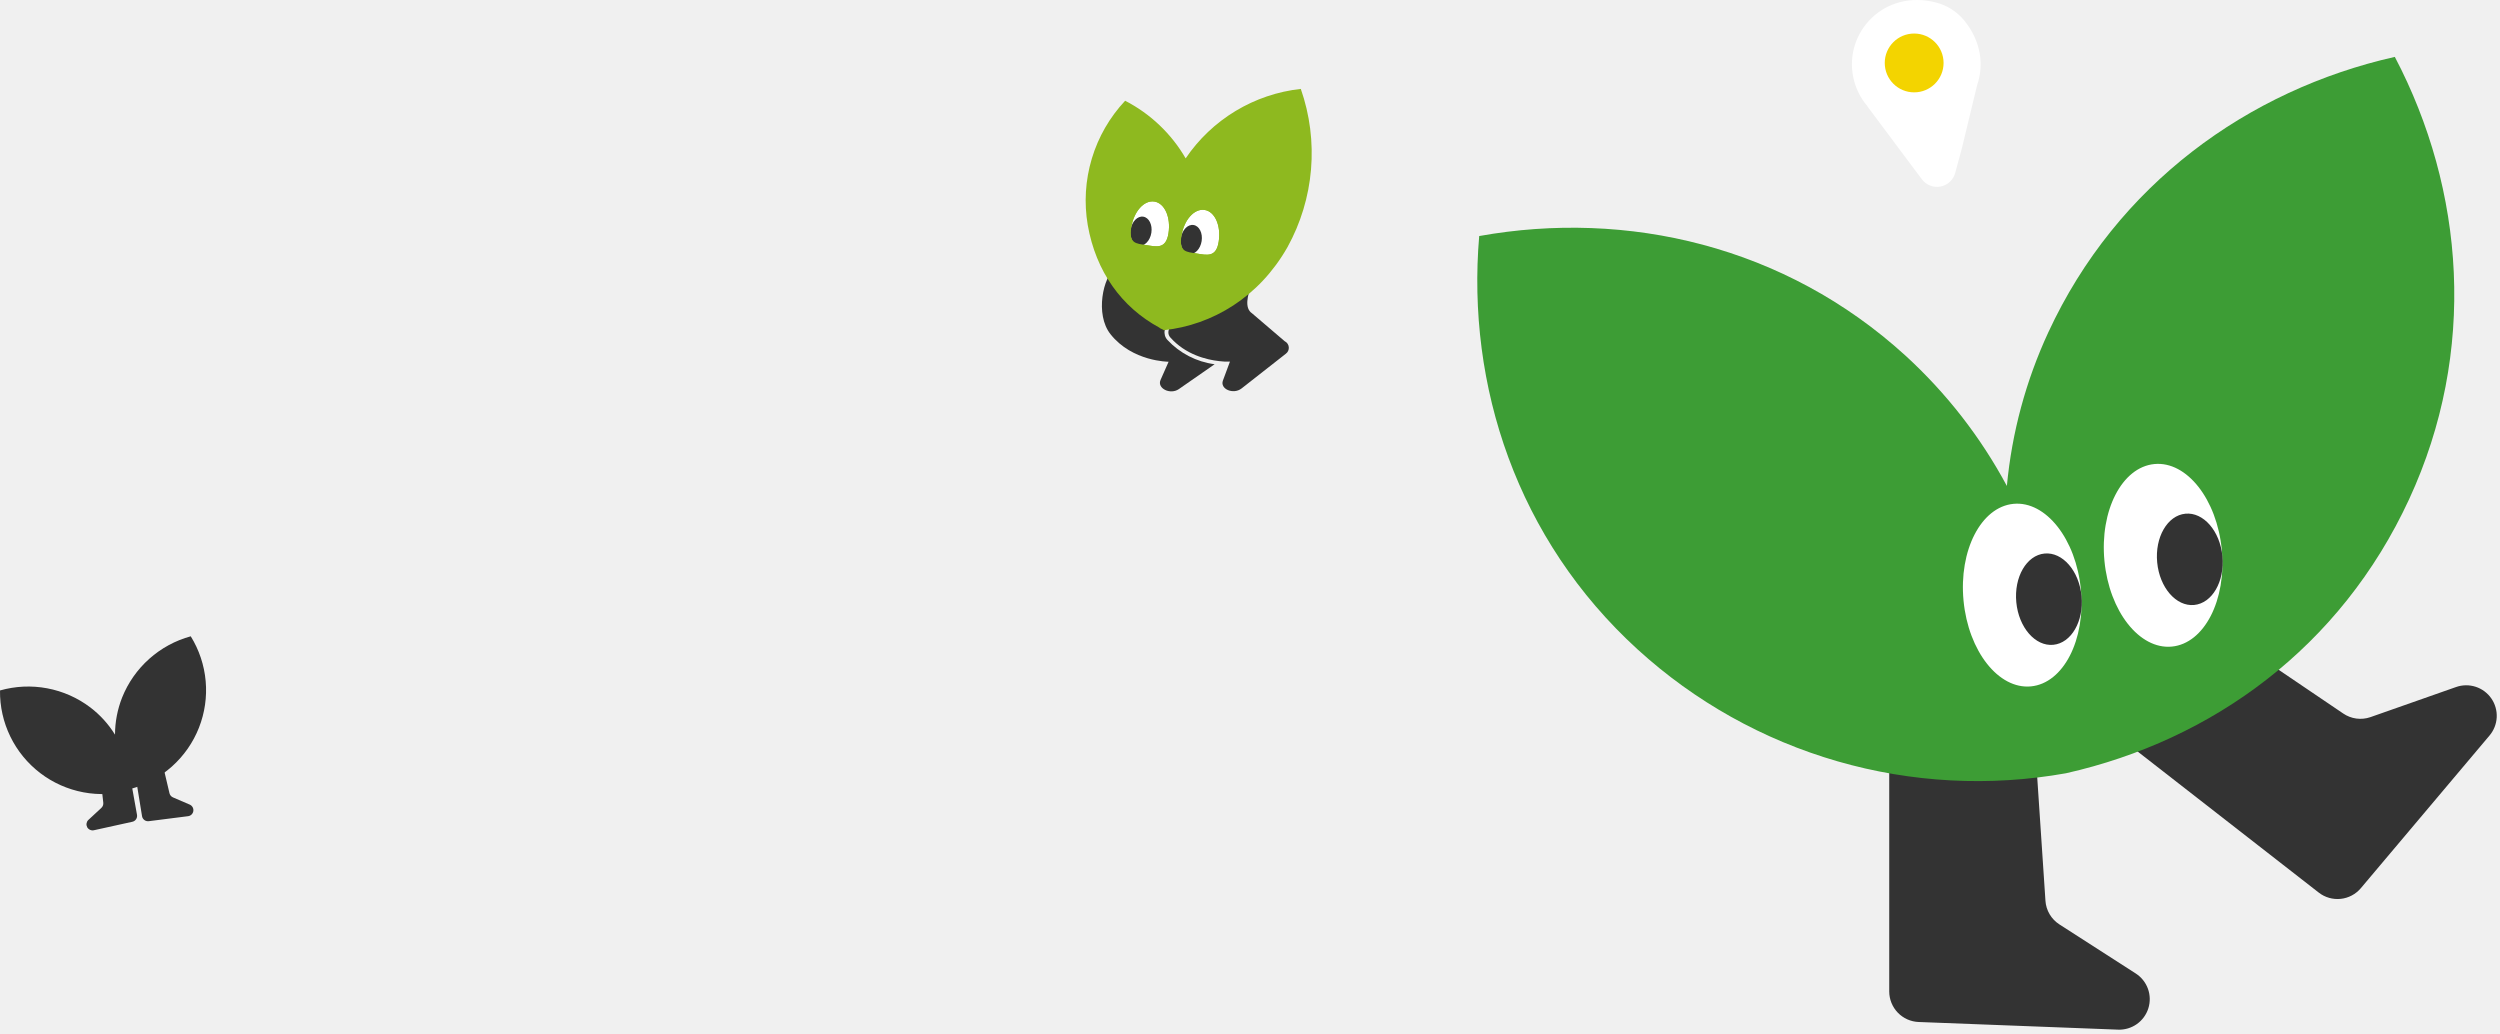
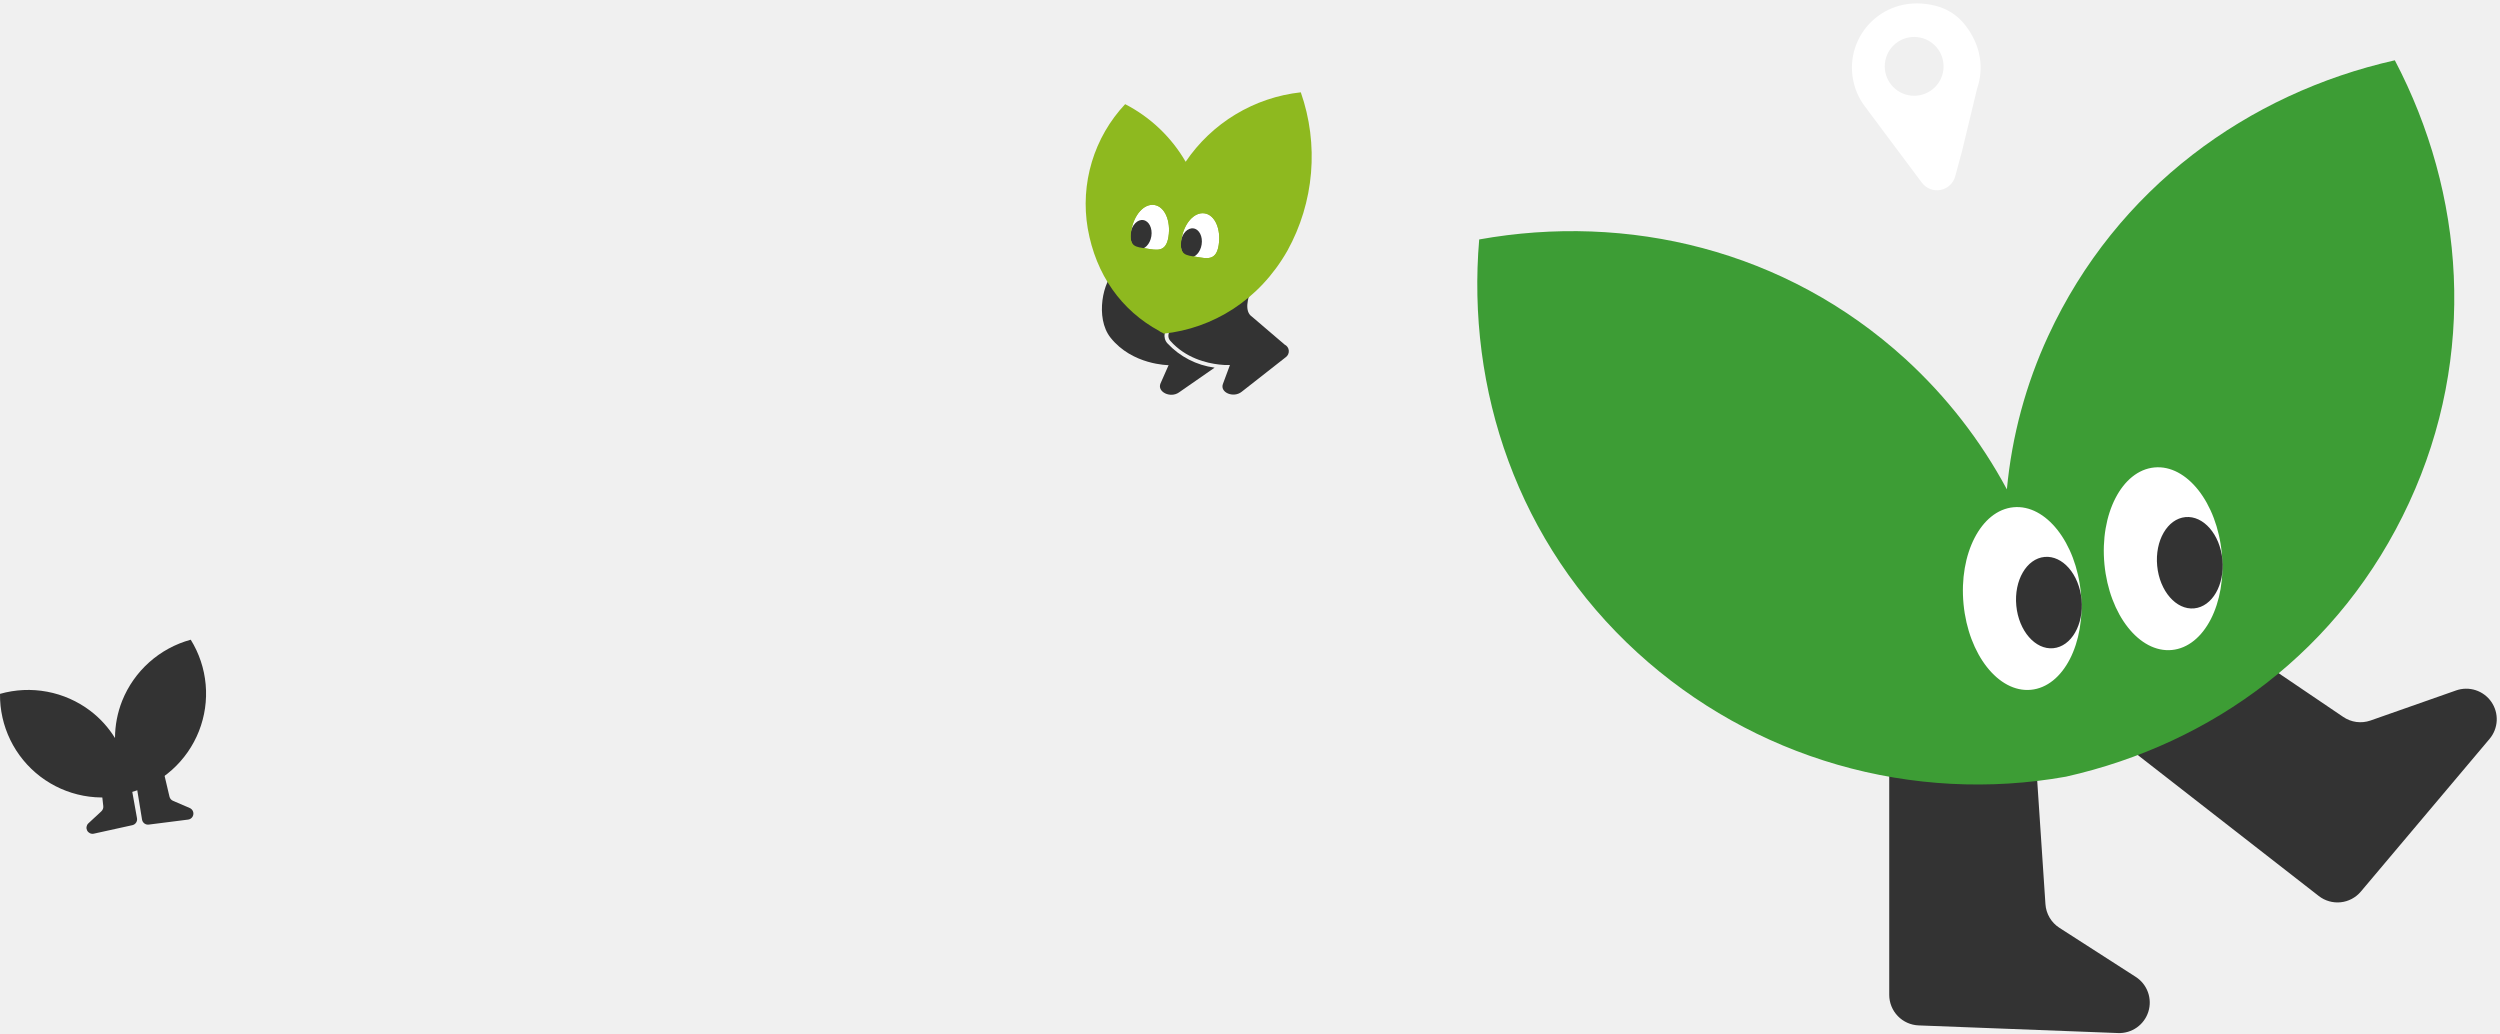
<svg xmlns="http://www.w3.org/2000/svg" width="680" height="281" viewBox="0 0 680 281" fill="none">
-   <path d="M51.882 173.073C47.698 174.217 43.835 176.314 40.597 179.201C37.36 182.088 34.835 185.687 33.222 189.713C31.948 192.932 31.289 196.362 31.282 199.823C29.517 196.967 27.243 194.459 24.572 192.423C21.115 189.802 17.096 188.021 12.832 187.219C8.568 186.417 4.176 186.617 0.002 187.803C-0.053 192.145 0.908 196.439 2.809 200.342C4.71 204.245 7.498 207.65 10.949 210.283C14.401 212.917 18.421 214.706 22.688 215.508C26.954 216.311 31.35 216.103 35.522 214.903C35.522 214.803 35.522 214.693 35.522 214.593C39.704 213.456 43.562 211.357 46.79 208.465C50.018 205.574 52.526 201.968 54.115 197.936C55.703 193.904 56.329 189.557 55.941 185.24C55.554 180.924 54.164 176.758 51.882 173.073Z" fill="#333333" />
-   <path d="M35.063 209.343L37.263 221.623C37.34 222.043 37.25 222.476 37.013 222.831C36.776 223.186 36.41 223.434 35.993 223.523L25.463 225.843C25.119 225.905 24.765 225.857 24.451 225.705C24.137 225.553 23.879 225.305 23.714 224.997C23.55 224.689 23.487 224.337 23.535 223.992C23.584 223.646 23.74 223.324 23.983 223.073L27.583 219.733C27.77 219.555 27.914 219.336 28.003 219.093C28.091 218.85 28.122 218.59 28.093 218.333L27.193 210.263C27.168 210.045 27.187 209.823 27.25 209.612C27.312 209.401 27.417 209.205 27.557 209.035C27.697 208.865 27.869 208.725 28.064 208.624C28.26 208.522 28.473 208.461 28.693 208.443L33.293 208.043C33.696 208.005 34.099 208.116 34.425 208.356C34.752 208.596 34.979 208.947 35.063 209.343Z" fill="#333333" />
-   <path d="M36.632 209.683L38.632 221.993C38.699 222.415 38.927 222.794 39.269 223.05C39.611 223.306 40.038 223.418 40.462 223.363L51.162 222.003C51.52 221.958 51.854 221.796 52.112 221.542C52.369 221.289 52.536 220.958 52.587 220.6C52.639 220.242 52.571 219.877 52.395 219.562C52.218 219.246 51.943 218.997 51.612 218.853L47.102 216.913C46.856 216.817 46.637 216.663 46.463 216.465C46.289 216.267 46.165 216.029 46.102 215.773L44.242 207.873C44.191 207.661 44.1 207.462 43.972 207.286C43.843 207.109 43.682 206.96 43.496 206.847C43.31 206.733 43.103 206.658 42.888 206.625C42.673 206.591 42.453 206.601 42.242 206.653L37.762 207.823C37.379 207.942 37.052 208.196 36.844 208.539C36.636 208.882 36.56 209.289 36.632 209.683Z" fill="#333333" />
-   <path d="M513.871 206.873V269.683C513.875 271.832 514.709 273.896 516.201 275.443C517.692 276.991 519.724 277.901 521.871 277.983L576.121 280.063C577.939 280.132 579.729 279.601 581.216 278.553C582.702 277.505 583.804 275.998 584.35 274.263C584.897 272.528 584.858 270.661 584.24 268.951C583.623 267.24 582.46 265.779 580.931 264.793L560.151 251.433C559.061 250.733 558.15 249.786 557.492 248.669C556.833 247.552 556.446 246.297 556.361 245.003L553.641 204.213C553.567 203.112 553.274 202.037 552.779 201.051C552.284 200.065 551.598 199.187 550.76 198.469C549.922 197.751 548.949 197.207 547.898 196.87C546.848 196.532 545.74 196.408 544.641 196.503L521.471 198.613C519.4 198.789 517.47 199.734 516.063 201.264C514.656 202.793 513.874 204.795 513.871 206.873Z" fill="#333333" />
-   <path d="M581.14 204.183L630.7 242.783C632.393 244.103 634.532 244.715 636.667 244.491C638.802 244.267 640.767 243.225 642.15 241.583L677.15 200.063C678.329 198.672 679.016 196.93 679.106 195.109C679.197 193.287 678.684 191.486 677.648 189.985C676.613 188.484 675.111 187.366 673.376 186.803C671.641 186.241 669.769 186.265 668.05 186.873L644.75 195.063C643.522 195.488 642.213 195.619 640.926 195.445C639.639 195.271 638.411 194.798 637.34 194.063L603.5 171.153C602.583 170.532 601.552 170.1 600.467 169.883C599.381 169.666 598.263 169.669 597.178 169.891C596.094 170.113 595.064 170.549 594.151 171.175C593.238 171.8 592.458 172.602 591.86 173.533L579.28 193.153C578.159 194.893 577.729 196.988 578.073 199.029C578.417 201.069 579.511 202.908 581.14 204.183Z" fill="#333333" />
-   <path d="M651.392 15.473C611.502 24.473 575.752 50.173 557.132 90.413C551.028 103.594 547.22 117.721 545.871 132.183C538.743 118.89 529.415 106.901 518.282 96.723C485.522 66.853 442.572 56.983 402.342 64.203C398.872 104.923 412.672 146.773 445.432 176.643C460.972 190.818 479.564 201.227 499.77 207.067C519.977 212.908 541.256 214.022 561.962 210.323C601.852 201.323 636.642 176.063 655.262 135.833C673.882 95.603 670.382 51.673 651.392 15.473Z" fill="#3D9D35" />
-   <path d="M552.419 186.697C561.232 185.853 567.311 174.054 565.998 160.342C564.685 146.631 556.477 136.2 547.664 137.044C538.851 137.888 532.771 149.687 534.084 163.399C535.397 177.11 543.606 187.541 552.419 186.697Z" fill="white" />
-   <path d="M558.493 175.387C563.391 174.918 566.83 168.98 566.174 162.124C565.517 155.269 561.014 150.091 556.116 150.56C551.217 151.029 547.778 156.967 548.435 163.823C549.091 170.678 553.594 175.856 558.493 175.387Z" fill="#333333" />
-   <path d="M590.743 175.872C599.556 175.028 605.636 163.229 604.323 149.518C603.01 135.807 594.801 125.376 585.988 126.22C577.175 127.063 571.096 138.863 572.409 152.574C573.722 166.285 581.93 176.716 590.743 175.872Z" fill="white" />
-   <path d="M596.813 164.552C601.712 164.083 605.15 158.145 604.494 151.29C603.837 144.434 599.334 139.257 594.436 139.726C589.537 140.195 586.099 146.133 586.755 152.988C587.412 159.844 591.915 165.021 596.813 164.552Z" fill="#333333" />
-   <path d="M330.379 99.073L320.649 105.833C318.329 107.443 314.709 105.663 315.649 103.393L317.859 98.393C317.859 98.393 307.979 98.393 302.049 90.893C297.769 85.473 300.119 75.243 303.229 73.083C304.369 72.293 308.729 77.883 309.899 78.643L320.019 85.223C318.209 86.873 317.019 88.433 316.799 89.853C316.709 90.316 316.729 90.793 316.857 91.247C316.986 91.7 317.22 92.117 317.539 92.463C320.923 96.09 325.462 98.427 330.379 99.073Z" fill="#333333" />
-   <path d="M349.713 96.243L337.713 105.653C335.493 107.403 331.773 105.833 332.633 103.513L334.543 98.363C333.557 98.396 332.571 98.349 331.593 98.223C328.183 97.843 322.503 96.483 318.333 91.793C316.973 90.263 318.333 88.113 320.933 85.793C327.163 80.243 340.683 73.693 342.783 72.043C343.863 71.193 336.373 82.433 340.533 85.203L349.423 92.803C349.738 92.954 350.008 93.184 350.206 93.471C350.405 93.758 350.525 94.092 350.554 94.44C350.583 94.788 350.521 95.138 350.374 95.454C350.226 95.77 349.998 96.042 349.713 96.243Z" fill="#333333" />
-   <path d="M350.179 67.253C342.489 80.783 329.849 88.393 316.549 89.823C316.479 89.643 315.429 89.323 315.379 89.133C305.019 83.543 298.079 73.813 295.869 61.233C294.835 55.192 295.215 48.993 296.98 43.123C298.744 37.254 301.845 31.873 306.039 27.403C312.912 30.944 318.625 36.383 322.499 43.073C326.038 37.842 330.672 33.443 336.08 30.181C341.488 26.919 347.541 24.873 353.819 24.183C356.278 31.214 357.224 38.685 356.597 46.107C355.97 53.529 353.783 60.735 350.179 67.253Z" fill="#8EB91F" />
-   <mask id="mask0_937_34000" style="mask-type:luminance" maskUnits="userSpaceOnUse" x="321" y="57" width="11" height="13">
-     <path d="M321.35 64.183C320.67 68.533 322.63 68.503 325.43 68.943C328.23 69.383 330.8 70.113 331.48 65.763C332.16 61.413 330.48 57.533 327.65 57.103C324.82 56.673 322.03 59.833 321.35 64.183Z" fill="white" />
+   <path d="M51.882 174C47.698 175.143 43.835 177.241 40.597 180.128C37.36 183.015 34.835 186.613 33.222 190.64C31.948 193.859 31.289 197.288 31.282 200.75C29.517 197.894 27.243 195.385 24.572 193.35C21.115 190.729 17.096 188.947 12.832 188.146C8.568 187.344 4.176 187.544 0.002 188.73C-0.053 193.071 0.908 197.365 2.809 201.269C4.71 205.172 7.498 208.576 10.949 211.21C14.401 213.843 18.421 215.633 22.688 216.435C26.954 217.237 31.35 217.03 35.522 215.83C35.522 215.73 35.522 215.62 35.522 215.52C39.704 214.382 43.562 212.284 46.79 209.392C50.018 206.5 52.526 202.895 54.115 198.863C55.703 194.831 56.329 190.483 55.941 186.167C55.554 181.851 54.164 177.685 51.882 174Z" fill="#333333" />
+   <path d="M35.063 210.27L37.263 222.55C37.34 222.97 37.25 223.403 37.013 223.758C36.776 224.112 36.41 224.361 35.993 224.45L25.463 226.77C25.119 226.832 24.765 226.784 24.451 226.631C24.137 226.479 23.879 226.232 23.714 225.924C23.55 225.616 23.487 225.264 23.535 224.918C23.584 224.573 23.74 224.251 23.983 224L27.583 220.66C27.77 220.482 27.914 220.263 28.003 220.02C28.091 219.777 28.122 219.517 28.093 219.26L27.193 211.19C27.168 210.971 27.187 210.75 27.25 210.539C27.312 210.328 27.417 210.132 27.557 209.962C27.697 209.792 27.869 209.652 28.064 209.55C28.26 209.449 28.473 209.387 28.693 209.37L33.293 208.97C33.696 208.932 34.099 209.043 34.425 209.283C34.752 209.523 34.979 209.874 35.063 210.27Z" fill="#333333" />
+   <path d="M36.632 210.61L38.632 222.92C38.699 223.342 38.927 223.721 39.269 223.976C39.611 224.232 40.038 224.345 40.462 224.29L51.162 222.93C51.52 222.884 51.854 222.722 52.112 222.469C52.369 222.215 52.536 221.884 52.587 221.526C52.639 221.169 52.571 220.804 52.395 220.489C52.218 220.173 51.943 219.924 51.612 219.78L47.102 217.84C46.856 217.744 46.637 217.59 46.463 217.392C46.289 217.193 46.165 216.956 46.102 216.7L44.242 208.8C44.191 208.588 44.1 208.388 43.972 208.212C43.843 208.036 43.682 207.887 43.496 207.773C43.31 207.66 43.103 207.585 42.888 207.551C42.673 207.518 42.453 207.528 42.242 207.58L37.762 208.75C37.379 208.868 37.052 209.123 36.844 209.466C36.636 209.808 36.56 210.215 36.632 210.61Z" fill="#333333" />
+   <path d="M513.871 207.8V270.61C513.875 272.759 514.709 274.823 516.201 276.37C517.692 277.917 519.724 278.827 521.871 278.91L576.121 280.99C577.939 281.058 579.729 280.528 581.216 279.48C582.702 278.432 583.804 276.925 584.35 275.19C584.897 273.455 584.858 271.588 584.24 269.877C583.623 268.166 582.46 266.706 580.931 265.72L560.151 252.36C559.061 251.659 558.15 250.712 557.492 249.596C556.833 248.479 556.446 247.223 556.361 245.93L553.641 205.14C553.567 204.039 553.274 202.964 552.779 201.978C552.284 200.991 551.598 200.113 550.76 199.396C549.922 198.678 548.949 198.134 547.898 197.797C546.848 197.459 545.74 197.334 544.641 197.43L521.471 199.54C519.4 199.715 517.47 200.661 516.063 202.191C514.656 203.72 513.874 205.722 513.871 207.8Z" fill="#333333" />
+   <path d="M581.14 205.11L630.7 243.71C632.393 245.03 634.532 245.642 636.667 245.418C638.802 245.194 640.767 244.152 642.15 242.51L677.15 200.99C678.329 199.598 679.016 197.857 679.106 196.035C679.197 194.214 678.684 192.413 677.648 190.912C676.613 189.411 675.111 188.292 673.376 187.73C671.641 187.167 669.769 187.192 668.05 187.8L644.75 195.99C643.522 196.415 642.213 196.545 640.926 196.372C639.639 196.198 638.411 195.725 637.34 194.99L603.5 172.08C602.583 171.459 601.552 171.027 600.467 170.81C599.381 170.593 598.263 170.596 597.178 170.817C596.094 171.039 595.064 171.476 594.151 172.101C593.238 172.727 592.458 173.529 591.86 174.46L579.28 194.08C578.159 195.82 577.729 197.915 578.073 199.955C578.417 201.996 579.511 203.834 581.14 205.11Z" fill="#333333" />
+   <path d="M651.392 16.4C611.502 25.4 575.751 51.1 557.132 91.34C551.028 104.521 547.22 118.647 545.871 133.11C538.743 119.817 529.415 107.827 518.282 97.65C485.522 67.78 442.572 57.91 402.342 65.13C398.872 105.85 412.672 147.7 445.432 177.57C460.972 191.744 479.564 202.154 499.77 207.994C519.977 213.834 541.256 214.948 561.962 211.25C601.852 202.25 636.642 176.99 655.262 136.76C673.882 96.53 670.382 52.6 651.392 16.4Z" fill="#3D9D35" />
+   <path d="M552.419 187.624C561.232 186.78 567.311 174.98 565.998 161.269C564.685 147.558 556.477 137.127 547.664 137.971C538.851 138.815 532.771 150.614 534.084 164.325C535.397 178.036 543.606 188.467 552.419 187.624Z" fill="white" />
+   <path d="M558.493 176.313C563.391 175.844 566.83 169.906 566.174 163.051C565.517 156.195 561.014 151.018 556.116 151.487C551.217 151.956 547.778 157.894 548.435 164.749C549.091 171.605 553.594 176.782 558.493 176.313Z" fill="#333333" />
+   <path d="M590.743 176.799C599.556 175.955 605.636 164.156 604.323 150.445C603.01 136.733 594.801 126.302 585.988 127.146C577.175 127.99 571.096 139.789 572.409 153.501C573.722 167.212 581.93 177.643 590.743 176.799Z" fill="white" />
+   <path d="M596.813 165.479C601.712 165.01 605.15 159.072 604.494 152.216C603.837 145.361 599.334 140.183 594.436 140.652C589.537 141.121 586.099 147.059 586.755 153.915C587.412 160.771 591.915 165.948 596.813 165.479Z" fill="#333333" />
+   <path d="M330.379 100L320.649 106.76C318.329 108.37 314.709 106.59 315.649 104.32L317.859 99.32C317.859 99.32 307.979 99.32 302.049 91.82C297.769 86.4 300.119 76.17 303.229 74.01C304.369 73.22 308.729 78.81 309.899 79.57L320.019 86.15C318.209 87.8 317.019 89.36 316.799 90.78C316.709 91.243 316.729 91.72 316.857 92.173C316.986 92.627 317.22 93.044 317.539 93.39C320.923 97.017 325.462 99.353 330.379 100Z" fill="#333333" />
+   <path d="M349.713 97.17L337.713 106.58C335.493 108.33 331.773 106.76 332.633 104.44L334.543 99.29C333.557 99.322 332.571 99.275 331.593 99.15C328.183 98.77 322.503 97.41 318.333 92.72C316.973 91.19 318.333 89.04 320.933 86.72C327.163 81.17 340.683 74.62 342.783 72.97C343.863 72.12 336.373 83.36 340.533 86.13L349.423 93.73C349.738 93.88 350.008 94.111 350.206 94.398C350.405 94.685 350.525 95.019 350.554 95.367C350.583 95.715 350.521 96.064 350.374 96.38C350.226 96.697 349.998 96.969 349.713 97.17Z" fill="#333333" />
+   <path d="M350.179 68.18C342.489 81.71 329.849 89.32 316.549 90.75C316.479 90.57 315.429 90.25 315.379 90.06C305.019 84.47 298.079 74.74 295.869 62.16C294.835 56.119 295.215 49.92 296.98 44.05C298.744 38.181 301.845 32.8 306.039 28.33C312.912 31.871 318.625 37.309 322.499 44C326.038 38.769 330.672 34.37 336.08 31.108C341.488 27.846 347.541 25.799 353.819 25.11C356.278 32.141 357.224 39.612 356.597 47.034C355.97 54.456 353.783 61.661 350.179 68.18Z" fill="#8EB91F" />
+   <mask id="mask0_1996_21314" style="mask-type:luminance" maskUnits="userSpaceOnUse" x="321" y="57" width="11" height="14">
+     <path d="M321.35 65.11C320.67 69.46 322.63 69.43 325.43 69.87C328.23 70.31 330.8 71.04 331.48 66.69C332.16 62.34 330.48 58.46 327.65 58.03C324.82 57.6 322.03 60.76 321.35 65.11Z" fill="white" />
  </mask>
-   <g mask="url(#mask0_937_34000)">
-     <path d="M321.35 64.183C320.67 68.533 322.63 68.503 325.43 68.943C328.23 69.383 330.8 70.113 331.48 65.763C332.16 61.413 330.48 57.533 327.65 57.103C324.82 56.673 322.03 59.833 321.35 64.183Z" fill="white" />
-     <path d="M326.846 65.584C327.186 63.407 326.202 61.444 324.647 61.201C323.092 60.958 321.555 62.526 321.214 64.703C320.874 66.88 321.858 68.842 323.413 69.085C324.968 69.329 326.505 67.761 326.846 65.584Z" fill="#333333" />
+   <g mask="url(#mask0_1996_21314)">
+     <path d="M321.35 65.11C320.67 69.46 322.63 69.43 325.43 69.87C328.23 70.31 330.8 71.04 331.48 66.69C332.16 62.34 330.48 58.46 327.65 58.03C324.82 57.6 322.03 60.76 321.35 65.11Z" fill="white" />
+     <path d="M326.846 66.51C327.186 64.333 326.202 62.371 324.647 62.128C323.092 61.885 321.555 63.452 321.214 65.629C320.874 67.807 321.858 69.769 323.413 70.012C324.968 70.255 326.505 68.688 326.846 66.51Z" fill="#333333" />
  </g>
-   <mask id="mask1_937_34000" style="mask-type:luminance" maskUnits="userSpaceOnUse" x="307" y="54" width="11" height="13">
-     <path d="M307.69 61.903C307.01 66.253 308.97 66.233 311.76 66.663C314.55 67.093 317.13 67.833 317.82 63.493C318.51 59.153 316.82 55.263 313.99 54.823C311.16 54.383 308.37 57.553 307.69 61.903Z" fill="white" />
+   <mask id="mask1_1996_21314" style="mask-type:luminance" maskUnits="userSpaceOnUse" x="307" y="55" width="11" height="13">
+     <path d="M307.69 62.83C307.01 67.18 308.97 67.16 311.76 67.59C314.55 68.02 317.13 68.76 317.82 64.42C318.51 60.08 316.82 56.19 313.99 55.75C311.16 55.31 308.37 58.48 307.69 62.83Z" fill="white" />
  </mask>
-   <g mask="url(#mask1_937_34000)">
-     <path d="M307.69 61.903C307.01 66.253 308.97 66.233 311.76 66.663C314.55 67.093 317.13 67.833 317.82 63.493C318.51 59.153 316.82 55.263 313.99 54.823C311.16 54.383 308.37 57.553 307.69 61.903Z" fill="white" />
-     <path d="M313.17 63.317C313.511 61.14 312.526 59.178 310.971 58.935C309.416 58.691 307.879 60.259 307.538 62.436C307.198 64.613 308.183 66.576 309.738 66.819C311.293 67.062 312.829 65.494 313.17 63.317Z" fill="#333333" />
+   <g mask="url(#mask1_1996_21314)">
+     <path d="M307.69 62.83C307.01 67.18 308.97 67.16 311.76 67.59C314.55 68.02 317.13 68.76 317.82 64.42C318.51 60.08 316.82 56.19 313.99 55.75C311.16 55.31 308.37 58.48 307.69 62.83Z" fill="white" />
+     <path d="M313.17 64.244C313.511 62.067 312.526 60.105 310.971 59.861C309.416 59.618 307.879 61.186 307.538 63.363C307.198 65.54 308.183 67.502 309.738 67.745C311.293 67.989 312.829 66.421 313.17 64.244Z" fill="#333333" />
  </g>
-   <path d="M537.761 23.213C539.631 17.813 538.961 11.373 534.311 5.623C532.34 3.194 529.641 1.462 526.611 0.683C512.501 -2.987 501.611 8.753 504.071 20.923C504.657 23.883 506.001 26.639 507.971 28.923H507.921L518.491 43.073L522.751 48.763C523.327 49.536 524.109 50.132 525.007 50.481C525.906 50.83 526.885 50.918 527.832 50.737C528.778 50.555 529.655 50.111 530.36 49.454C531.066 48.797 531.572 47.955 531.821 47.023L533.671 40.173L537.761 23.213Z" fill="white" />
-   <path d="M520.652 25.123C525.071 25.123 528.652 21.542 528.652 17.123C528.652 12.705 525.071 9.123 520.652 9.123C516.234 9.123 512.652 12.705 512.652 17.123C512.652 21.542 516.234 25.123 520.652 25.123Z" fill="#F3D400" />
+   <path fill-rule="evenodd" clip-rule="evenodd" d="M534.311 6.55C538.961 12.3 539.631 18.74 537.761 24.14L533.671 41.1L531.821 47.95C531.572 48.881 531.066 49.724 530.36 50.38C529.655 51.037 528.778 51.482 527.832 51.663C526.885 51.845 525.906 51.756 525.007 51.407C524.109 51.058 523.327 50.463 522.751 49.69L518.491 44L507.921 29.85H507.971C506.001 27.566 504.657 24.809 504.071 21.85C501.611 9.68 512.501 -2.06 526.611 1.61C529.641 2.389 532.34 4.12 534.311 6.55ZM528.652 18.05C528.652 22.468 525.071 26.05 520.652 26.05C516.234 26.05 512.652 22.468 512.652 18.05C512.652 13.632 516.234 10.05 520.652 10.05C525.071 10.05 528.652 13.632 528.652 18.05Z" fill="white" />
</svg>
